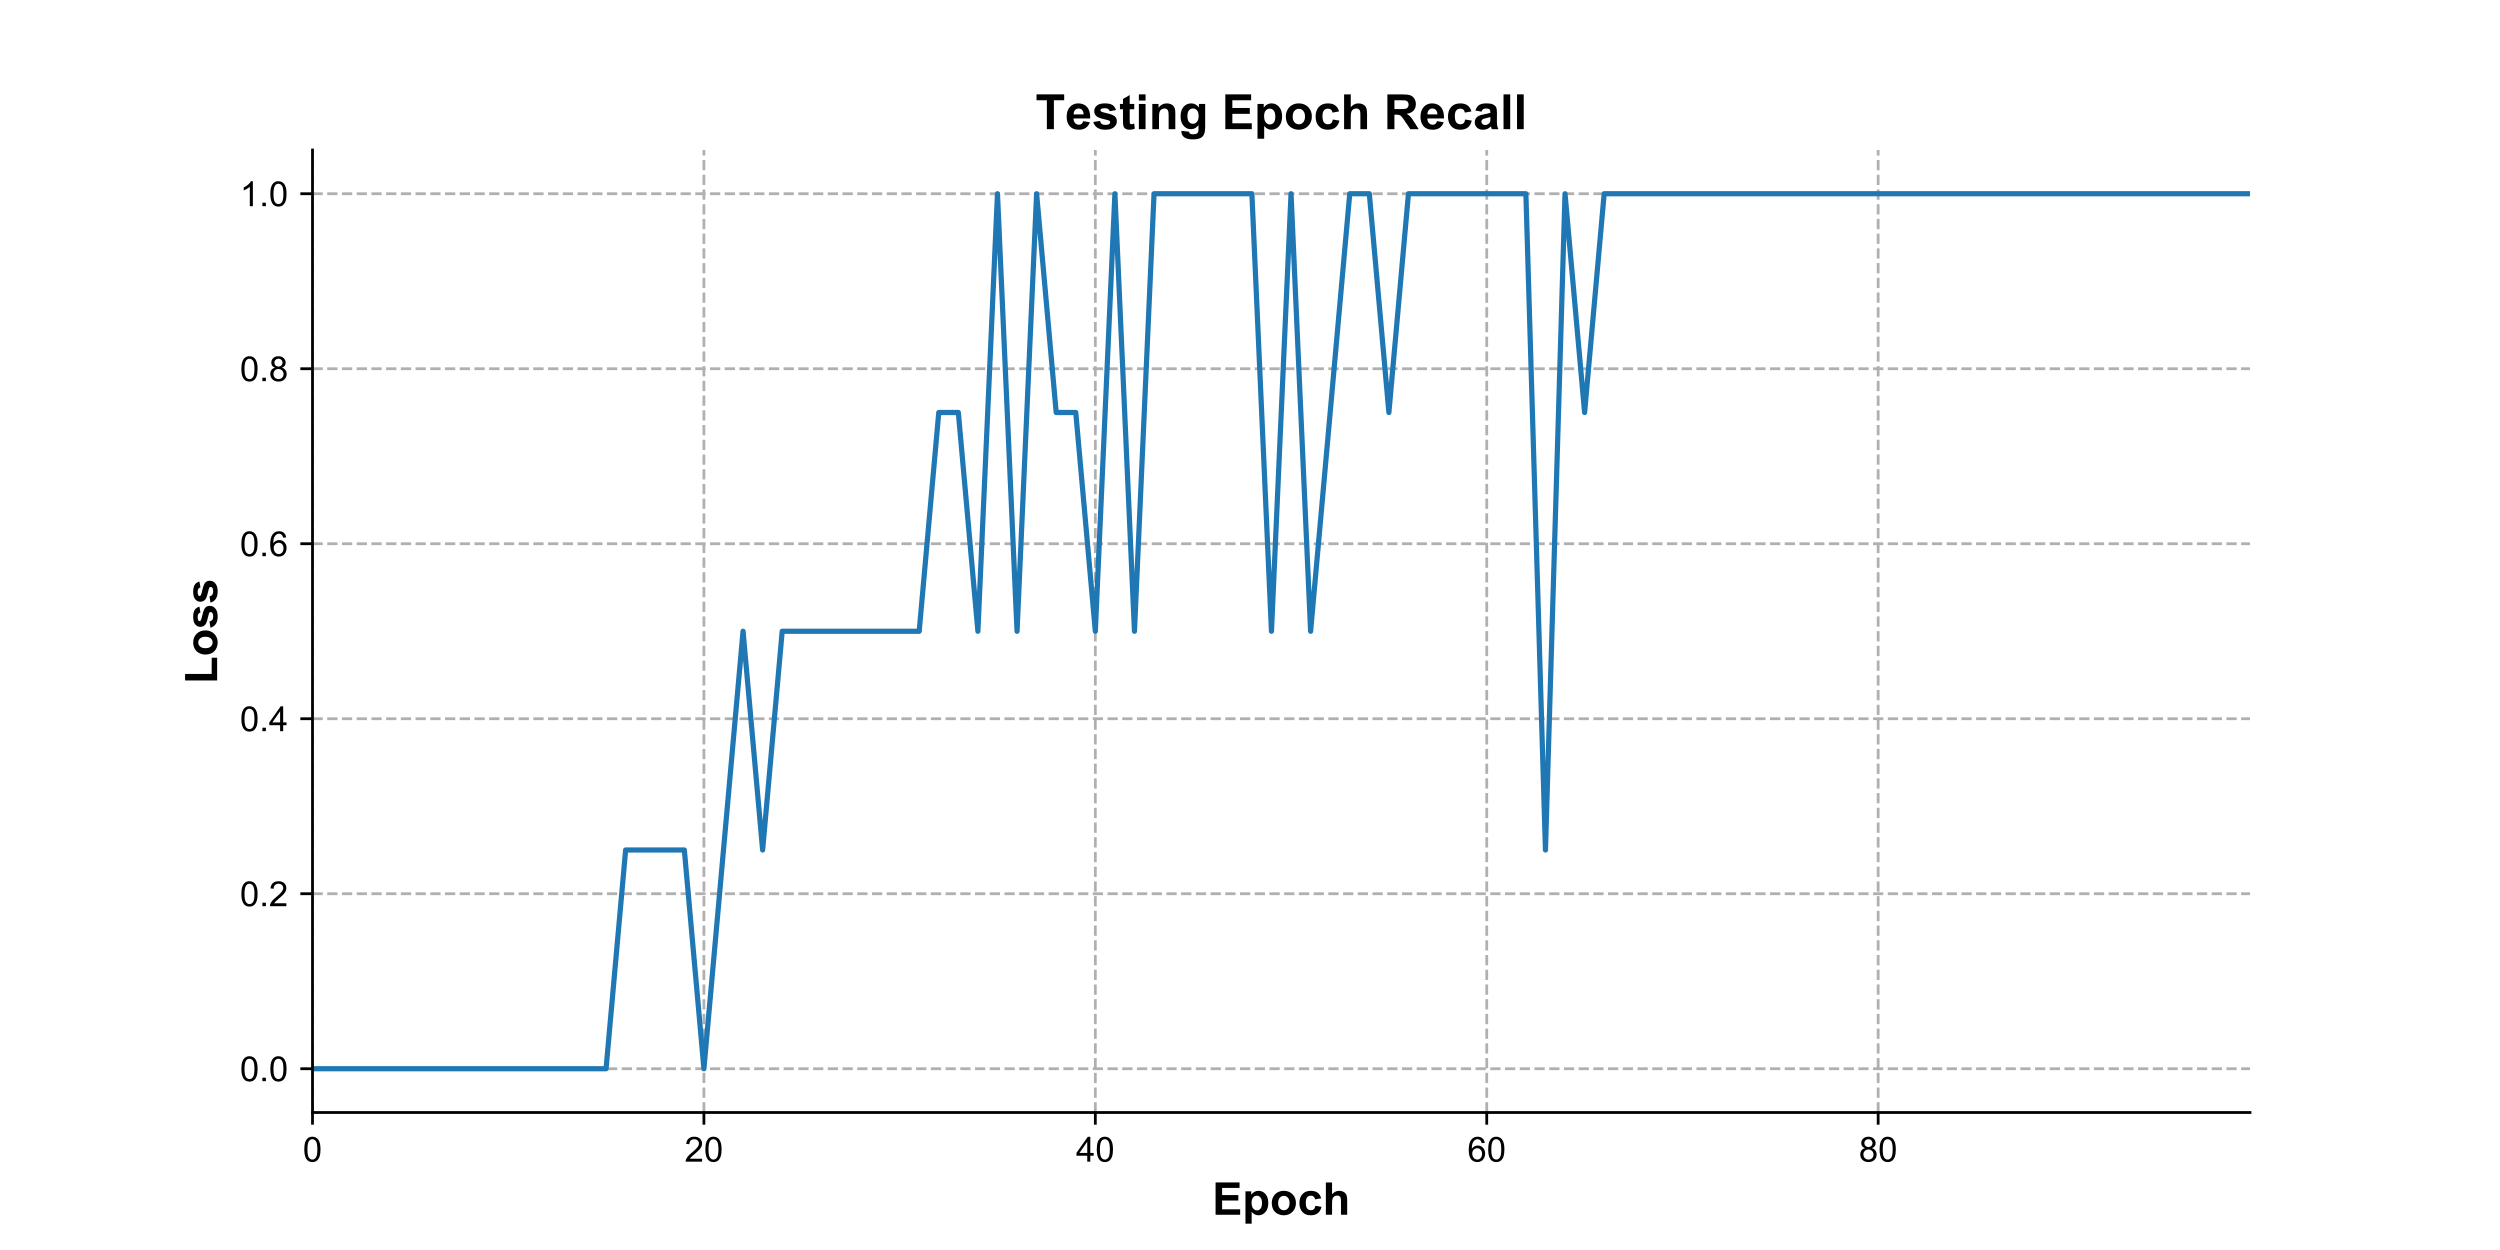
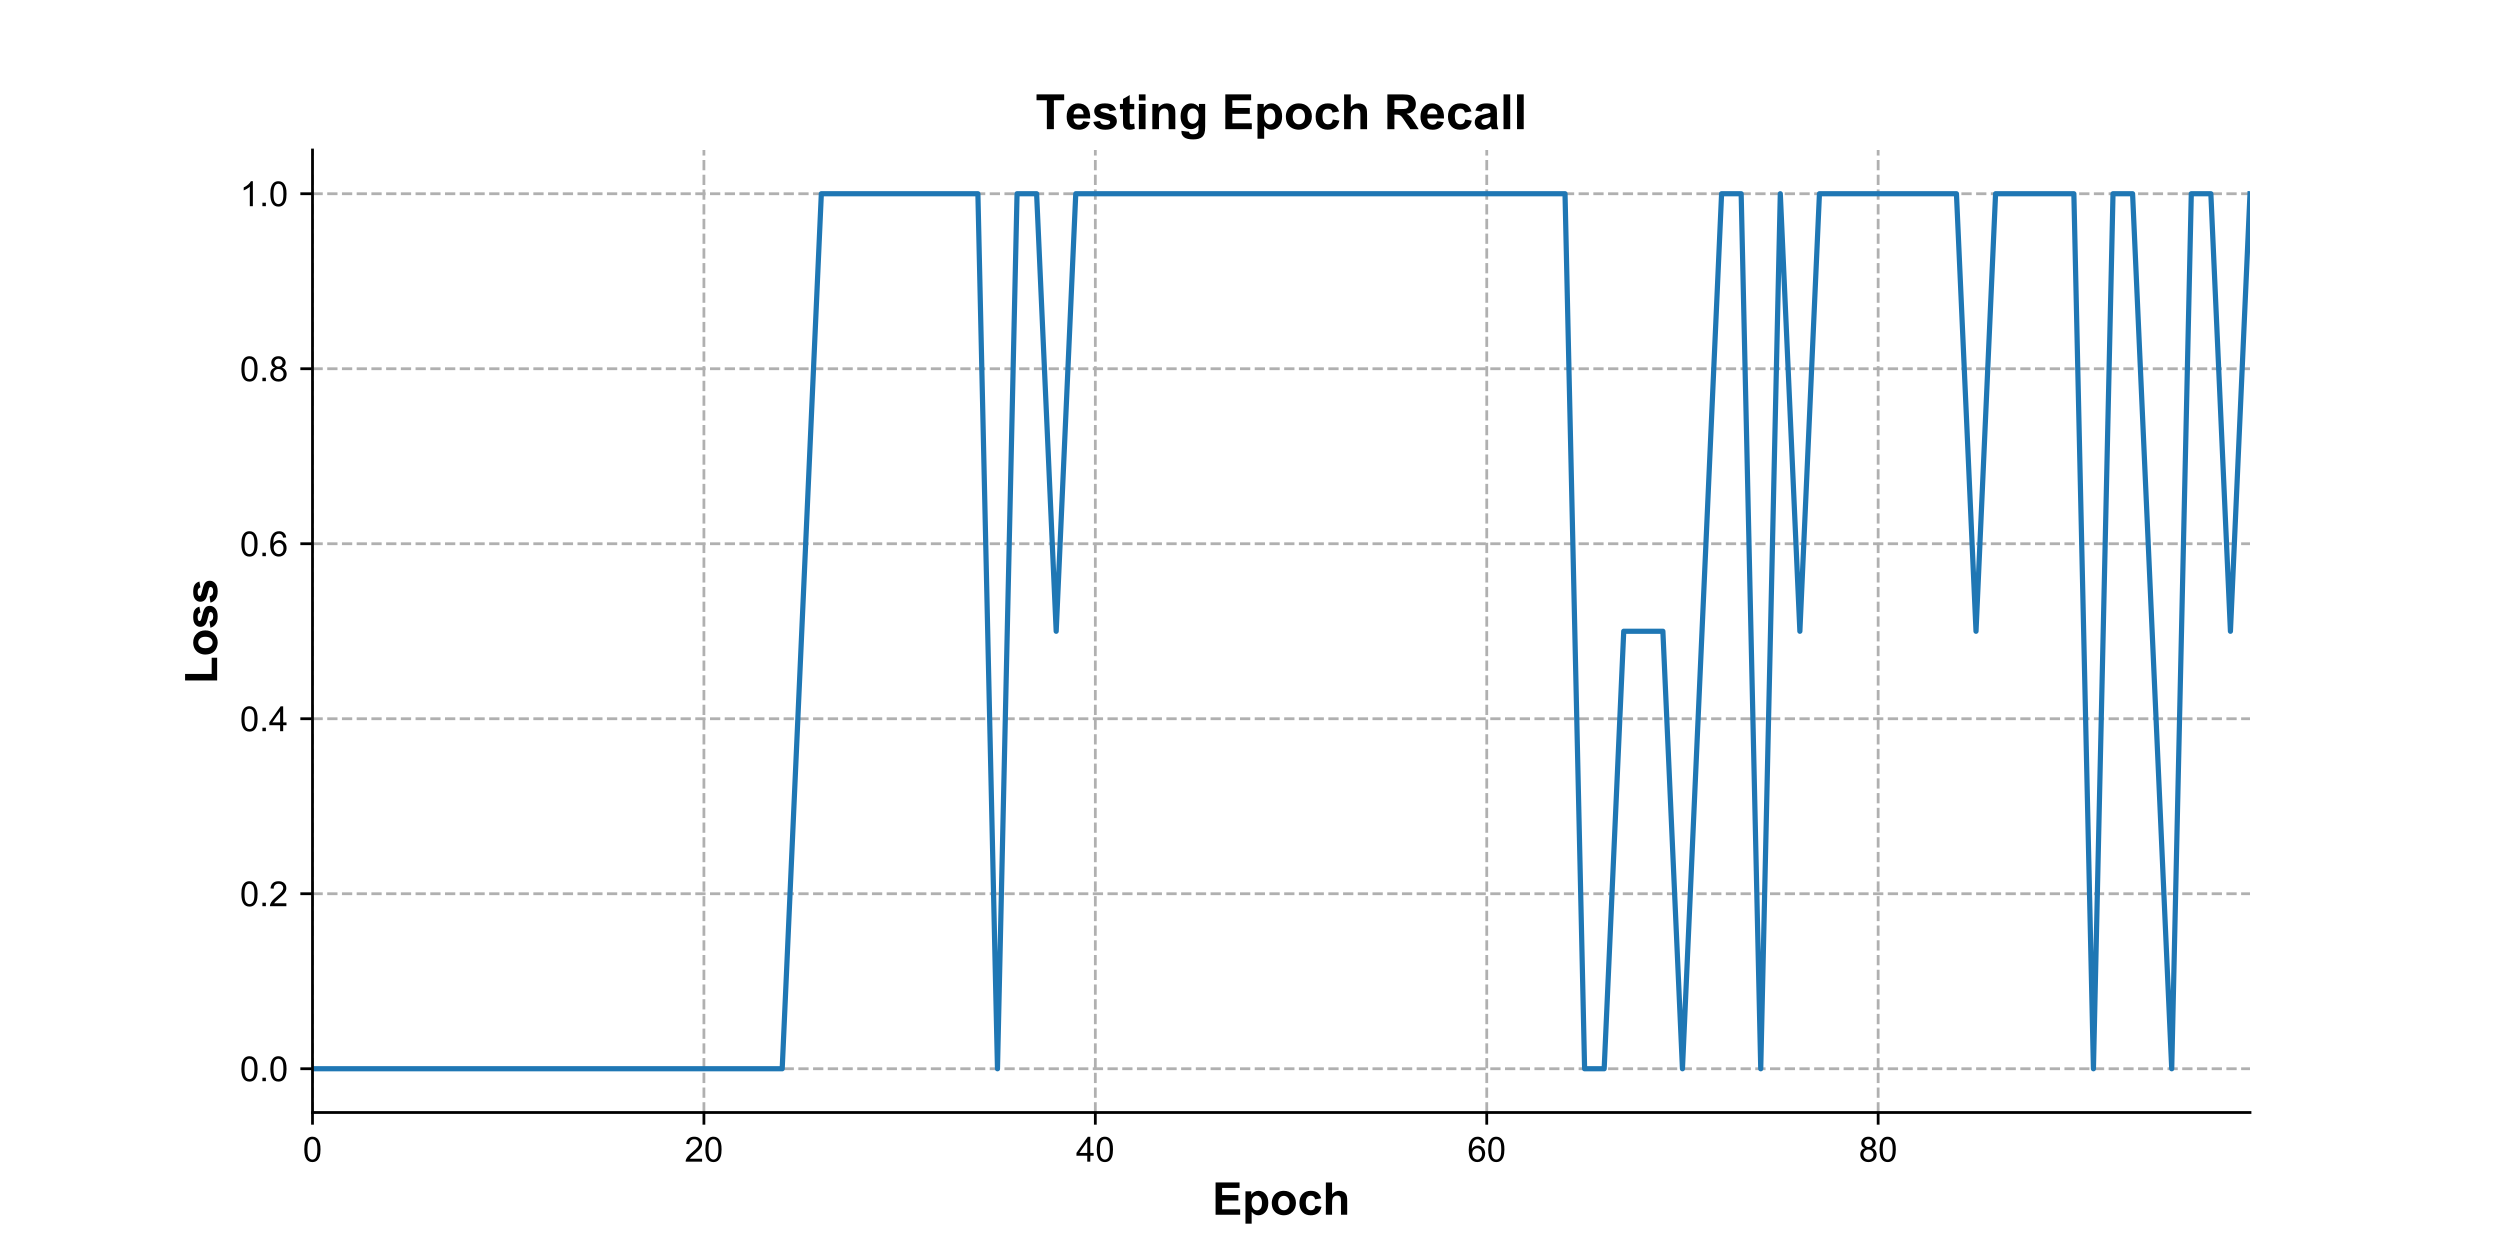
<svg xmlns="http://www.w3.org/2000/svg" xmlns:xlink="http://www.w3.org/1999/xlink" height="360pt" version="1.1" viewBox="0 0 720 360" width="720pt">
  <defs>
    <style type="text/css">
*{stroke-linecap:butt;stroke-linejoin:round;}
  </style>
  </defs>
  <g id="figure_1">
    <g id="patch_1">
      <path d="M 0 360  L 720 360  L 720 0  L 0 0  z " style="fill:#ffffff;" />
    </g>
    <g id="axes_1">
      <g id="patch_2">
        <path d="M 90 320.4  L 648 320.4  L 648 43.2  L 90 43.2  z " style="fill:#ffffff;" />
      </g>
      <g id="matplotlib.axis_1">
        <g id="xtick_1">
          <g id="line2d_1">
-             <path clip-path="url(#pdf58192888)" d="M 90 320.4  L 90 43.2  " style="fill:none;stroke:#b0b0b0;stroke-dasharray:2.96,1.28;stroke-dashoffset:0;stroke-width:0.8;" />
+             <path clip-path="url(#pdbafac1d56)" d="M 90 320.4  L 90 43.2  " style="fill:none;stroke:#b0b0b0;stroke-dasharray:2.96,1.28;stroke-dashoffset:0;stroke-width:0.8;" />
          </g>
          <g id="line2d_2">
            <defs>
-               <path d="M 0 0  L 0 3.5  " id="m43410e43b3" style="stroke:#000000;stroke-width:0.8;" />
-             </defs>
-             <g>
-               <use style="stroke:#000000;stroke-width:0.8;" x="90" xlink:href="#m43410e43b3" y="320.4" />
+               <path d="M 0 0  L 0 3.5  " id="ma6dc710fa8" style="stroke:#000000;stroke-width:0.8;" />
+             </defs>
+             <g>
+               <use style="stroke:#000000;stroke-width:0.8;" x="90" xlink:href="#ma6dc710fa8" y="320.4" />
            </g>
          </g>
          <g id="text_1">
            <defs>
              <path d="M 4.156 35.297  Q 4.156 48 6.766 55.734  Q 9.375 63.484 14.516 67.672  Q 19.672 71.875 27.484 71.875  Q 33.25 71.875 37.594 69.547  Q 41.938 67.234 44.766 62.859  Q 47.609 58.5 49.219 52.219  Q 50.828 45.953 50.828 35.297  Q 50.828 22.703 48.234 14.969  Q 45.656 7.234 40.5 3  Q 35.359 -1.219 27.484 -1.219  Q 17.141 -1.219 11.234 6.203  Q 4.156 15.141 4.156 35.297  z M 13.188 35.297  Q 13.188 17.672 17.312 11.828  Q 21.438 6 27.484 6  Q 33.547 6 37.672 11.859  Q 41.797 17.719 41.797 35.297  Q 41.797 52.984 37.672 58.781  Q 33.547 64.594 27.391 64.594  Q 21.344 64.594 17.719 59.469  Q 13.188 52.938 13.188 35.297  z " id="ArialMT-30" />
            </defs>
            <g transform="translate(87.21953 334.5578)scale(0.1 -0.1)">
              <use xlink:href="#ArialMT-30" />
            </g>
          </g>
        </g>
        <g id="xtick_2">
          <g id="line2d_3">
-             <path clip-path="url(#pdf58192888)" d="M 202.727 320.4  L 202.727 43.2  " style="fill:none;stroke:#b0b0b0;stroke-dasharray:2.96,1.28;stroke-dashoffset:0;stroke-width:0.8;" />
+             <path clip-path="url(#pdbafac1d56)" d="M 202.727 320.4  L 202.727 43.2  " style="fill:none;stroke:#b0b0b0;stroke-dasharray:2.96,1.28;stroke-dashoffset:0;stroke-width:0.8;" />
          </g>
          <g id="line2d_4">
            <g>
-               <use style="stroke:#000000;stroke-width:0.8;" x="202.727" xlink:href="#m43410e43b3" y="320.4" />
+               <use style="stroke:#000000;stroke-width:0.8;" x="202.727" xlink:href="#ma6dc710fa8" y="320.4" />
            </g>
          </g>
          <g id="text_2">
            <defs>
              <path d="M 50.344 8.453  L 50.344 0  L 3.031 0  Q 2.938 3.172 4.047 6.109  Q 5.859 10.938 9.828 15.625  Q 13.812 20.312 21.344 26.469  Q 33.016 36.031 37.109 41.625  Q 41.219 47.219 41.219 52.203  Q 41.219 57.422 37.469 61  Q 33.734 64.594 27.734 64.594  Q 21.391 64.594 17.578 60.781  Q 13.766 56.984 13.719 50.25  L 4.688 51.172  Q 5.609 61.281 11.656 66.578  Q 17.719 71.875 27.938 71.875  Q 38.234 71.875 44.234 66.156  Q 50.25 60.453 50.25 52  Q 50.25 47.703 48.484 43.547  Q 46.734 39.406 42.656 34.812  Q 38.578 30.219 29.109 22.219  Q 21.188 15.578 18.938 13.203  Q 16.703 10.844 15.234 8.453  z " id="ArialMT-32" />
            </defs>
            <g transform="translate(197.1663 334.5578)scale(0.1 -0.1)">
              <use xlink:href="#ArialMT-32" />
              <use x="55.615" xlink:href="#ArialMT-30" />
            </g>
          </g>
        </g>
        <g id="xtick_3">
          <g id="line2d_5">
-             <path clip-path="url(#pdf58192888)" d="M 315.455 320.4  L 315.455 43.2  " style="fill:none;stroke:#b0b0b0;stroke-dasharray:2.96,1.28;stroke-dashoffset:0;stroke-width:0.8;" />
+             <path clip-path="url(#pdbafac1d56)" d="M 315.455 320.4  L 315.455 43.2  " style="fill:none;stroke:#b0b0b0;stroke-dasharray:2.96,1.28;stroke-dashoffset:0;stroke-width:0.8;" />
          </g>
          <g id="line2d_6">
            <g>
-               <use style="stroke:#000000;stroke-width:0.8;" x="315.455" xlink:href="#m43410e43b3" y="320.4" />
+               <use style="stroke:#000000;stroke-width:0.8;" x="315.455" xlink:href="#ma6dc710fa8" y="320.4" />
            </g>
          </g>
          <g id="text_3">
            <defs>
              <path d="M 32.328 0  L 32.328 17.141  L 1.266 17.141  L 1.266 25.203  L 33.938 71.578  L 41.109 71.578  L 41.109 25.203  L 50.781 25.203  L 50.781 17.141  L 41.109 17.141  L 41.109 0  z M 32.328 25.203  L 32.328 57.469  L 9.906 25.203  z " id="ArialMT-34" />
            </defs>
            <g transform="translate(309.8936 334.5578)scale(0.1 -0.1)">
              <use xlink:href="#ArialMT-34" />
              <use x="55.615" xlink:href="#ArialMT-30" />
            </g>
          </g>
        </g>
        <g id="xtick_4">
          <g id="line2d_7">
-             <path clip-path="url(#pdf58192888)" d="M 428.182 320.4  L 428.182 43.2  " style="fill:none;stroke:#b0b0b0;stroke-dasharray:2.96,1.28;stroke-dashoffset:0;stroke-width:0.8;" />
+             <path clip-path="url(#pdbafac1d56)" d="M 428.182 320.4  L 428.182 43.2  " style="fill:none;stroke:#b0b0b0;stroke-dasharray:2.96,1.28;stroke-dashoffset:0;stroke-width:0.8;" />
          </g>
          <g id="line2d_8">
            <g>
-               <use style="stroke:#000000;stroke-width:0.8;" x="428.182" xlink:href="#m43410e43b3" y="320.4" />
+               <use style="stroke:#000000;stroke-width:0.8;" x="428.182" xlink:href="#ma6dc710fa8" y="320.4" />
            </g>
          </g>
          <g id="text_4">
            <defs>
              <path d="M 49.75 54.047  L 41.016 53.375  Q 39.844 58.547 37.703 60.891  Q 34.125 64.656 28.906 64.656  Q 24.703 64.656 21.531 62.312  Q 17.391 59.281 14.984 53.469  Q 12.594 47.656 12.5 36.922  Q 15.672 41.75 20.266 44.094  Q 24.859 46.438 29.891 46.438  Q 38.672 46.438 44.844 39.969  Q 51.031 33.5 51.031 23.25  Q 51.031 16.5 48.125 10.719  Q 45.219 4.938 40.141 1.859  Q 35.062 -1.219 28.609 -1.219  Q 17.625 -1.219 10.688 6.859  Q 3.766 14.938 3.766 33.5  Q 3.766 54.25 11.422 63.672  Q 18.109 71.875 29.438 71.875  Q 37.891 71.875 43.281 67.141  Q 48.688 62.406 49.75 54.047  z M 13.875 23.188  Q 13.875 18.656 15.797 14.5  Q 17.719 10.359 21.188 8.172  Q 24.656 6 28.469 6  Q 34.031 6 38.031 10.484  Q 42.047 14.984 42.047 22.703  Q 42.047 30.125 38.078 34.391  Q 34.125 38.672 28.125 38.672  Q 22.172 38.672 18.016 34.391  Q 13.875 30.125 13.875 23.188  z " id="ArialMT-36" />
            </defs>
            <g transform="translate(422.6209 334.5578)scale(0.1 -0.1)">
              <use xlink:href="#ArialMT-36" />
              <use x="55.615" xlink:href="#ArialMT-30" />
            </g>
          </g>
        </g>
        <g id="xtick_5">
          <g id="line2d_9">
-             <path clip-path="url(#pdf58192888)" d="M 540.909 320.4  L 540.909 43.2  " style="fill:none;stroke:#b0b0b0;stroke-dasharray:2.96,1.28;stroke-dashoffset:0;stroke-width:0.8;" />
+             <path clip-path="url(#pdbafac1d56)" d="M 540.909 320.4  L 540.909 43.2  " style="fill:none;stroke:#b0b0b0;stroke-dasharray:2.96,1.28;stroke-dashoffset:0;stroke-width:0.8;" />
          </g>
          <g id="line2d_10">
            <g>
-               <use style="stroke:#000000;stroke-width:0.8;" x="540.909" xlink:href="#m43410e43b3" y="320.4" />
+               <use style="stroke:#000000;stroke-width:0.8;" x="540.909" xlink:href="#ma6dc710fa8" y="320.4" />
            </g>
          </g>
          <g id="text_5">
            <defs>
              <path d="M 17.672 38.812  Q 12.203 40.828 9.562 44.531  Q 6.938 48.25 6.938 53.422  Q 6.938 61.234 12.547 66.547  Q 18.172 71.875 27.484 71.875  Q 36.859 71.875 42.578 66.422  Q 48.297 60.984 48.297 53.172  Q 48.297 48.188 45.672 44.5  Q 43.062 40.828 37.75 38.812  Q 44.344 36.672 47.781 31.875  Q 51.219 27.094 51.219 20.453  Q 51.219 11.281 44.719 5.031  Q 38.234 -1.219 27.641 -1.219  Q 17.047 -1.219 10.547 5.047  Q 4.047 11.328 4.047 20.703  Q 4.047 27.688 7.594 32.391  Q 11.141 37.109 17.672 38.812  z M 15.922 53.719  Q 15.922 48.641 19.188 45.406  Q 22.469 42.188 27.688 42.188  Q 32.766 42.188 36.016 45.375  Q 39.266 48.578 39.266 53.219  Q 39.266 58.062 35.906 61.359  Q 32.562 64.656 27.594 64.656  Q 22.562 64.656 19.234 61.422  Q 15.922 58.203 15.922 53.719  z M 13.094 20.656  Q 13.094 16.891 14.875 13.375  Q 16.656 9.859 20.172 7.922  Q 23.688 6 27.734 6  Q 34.031 6 38.125 10.047  Q 42.234 14.109 42.234 20.359  Q 42.234 26.703 38.016 30.859  Q 33.797 35.016 27.438 35.016  Q 21.234 35.016 17.156 30.906  Q 13.094 26.812 13.094 20.656  z " id="ArialMT-38" />
            </defs>
            <g transform="translate(535.3482 334.5578)scale(0.1 -0.1)">
              <use xlink:href="#ArialMT-38" />
              <use x="55.615" xlink:href="#ArialMT-30" />
            </g>
          </g>
        </g>
        <g id="text_6">
          <defs>
            <path d="M 7.281 0  L 7.281 71.578  L 60.359 71.578  L 60.359 59.469  L 21.734 59.469  L 21.734 43.609  L 57.672 43.609  L 57.672 31.547  L 21.734 31.547  L 21.734 12.062  L 61.719 12.062  L 61.719 0  z " id="Arial-BoldMT-45" />
            <path d="M 6.781 51.859  L 19.578 51.859  L 19.578 44.234  Q 22.078 48.141 26.312 50.578  Q 30.562 53.031 35.75 53.031  Q 44.781 53.031 51.078 45.953  Q 57.375 38.875 57.375 26.219  Q 57.375 13.234 51.016 6.031  Q 44.672 -1.172 35.641 -1.172  Q 31.344 -1.172 27.844 0.531  Q 24.359 2.25 20.516 6.391  L 20.516 -19.734  L 6.781 -19.734  z M 20.359 26.812  Q 20.359 18.062 23.828 13.891  Q 27.297 9.719 32.281 9.719  Q 37.062 9.719 40.234 13.547  Q 43.406 17.391 43.406 26.125  Q 43.406 34.281 40.125 38.234  Q 36.859 42.188 32.031 42.188  Q 27 42.188 23.672 38.297  Q 20.359 34.422 20.359 26.812  z " id="Arial-BoldMT-70" />
            <path d="M 4 26.656  Q 4 33.5 7.375 39.891  Q 10.75 46.297 16.922 49.656  Q 23.094 53.031 30.719 53.031  Q 42.484 53.031 50 45.391  Q 57.516 37.75 57.516 26.078  Q 57.516 14.312 49.922 6.562  Q 42.328 -1.172 30.812 -1.172  Q 23.688 -1.172 17.219 2.047  Q 10.75 5.281 7.375 11.5  Q 4 17.719 4 26.656  z M 18.062 25.922  Q 18.062 18.219 21.719 14.109  Q 25.391 10.016 30.766 10.016  Q 36.141 10.016 39.766 14.109  Q 43.406 18.219 43.406 26.031  Q 43.406 33.641 39.766 37.734  Q 36.141 41.844 30.766 41.844  Q 25.391 41.844 21.719 37.734  Q 18.062 33.641 18.062 25.922  z " id="Arial-BoldMT-6f" />
            <path d="M 52.391 36.531  L 38.875 34.078  Q 38.188 38.141 35.766 40.188  Q 33.344 42.234 29.5 42.234  Q 24.359 42.234 21.312 38.688  Q 18.266 35.156 18.266 26.859  Q 18.266 17.625 21.359 13.812  Q 24.469 10.016 29.688 10.016  Q 33.594 10.016 36.078 12.234  Q 38.578 14.453 39.594 19.875  L 53.078 17.578  Q 50.984 8.297 45.016 3.562  Q 39.062 -1.172 29.047 -1.172  Q 17.672 -1.172 10.906 6  Q 4.156 13.188 4.156 25.875  Q 4.156 38.719 10.938 45.875  Q 17.719 53.031 29.297 53.031  Q 38.766 53.031 44.359 48.953  Q 49.953 44.875 52.391 36.531  z " id="Arial-BoldMT-63" />
            <path d="M 20.844 71.578  L 20.844 45.266  Q 27.484 53.031 36.719 53.031  Q 41.453 53.031 45.266 51.266  Q 49.078 49.516 51 46.781  Q 52.938 44.047 53.641 40.719  Q 54.344 37.406 54.344 30.422  L 54.344 0  L 40.625 0  L 40.625 27.391  Q 40.625 35.547 39.844 37.734  Q 39.062 39.938 37.078 41.234  Q 35.109 42.531 32.125 42.531  Q 28.719 42.531 26.031 40.859  Q 23.344 39.203 22.094 35.859  Q 20.844 32.516 20.844 25.984  L 20.844 0  L 7.125 0  L 7.125 71.578  z " id="Arial-BoldMT-68" />
          </defs>
          <g transform="translate(349.1395 349.8505)scale(0.13 -0.13)">
            <use xlink:href="#Arial-BoldMT-45" />
            <use x="66.699" xlink:href="#Arial-BoldMT-70" />
            <use x="127.783" xlink:href="#Arial-BoldMT-6f" />
            <use x="188.867" xlink:href="#Arial-BoldMT-63" />
            <use x="244.482" xlink:href="#Arial-BoldMT-68" />
          </g>
        </g>
      </g>
      <g id="matplotlib.axis_2">
        <g id="ytick_1">
          <g id="line2d_11">
-             <path clip-path="url(#pdf58192888)" d="M 90 307.8  L 648 307.8  " style="fill:none;stroke:#b0b0b0;stroke-dasharray:2.96,1.28;stroke-dashoffset:0;stroke-width:0.8;" />
+             <path clip-path="url(#pdbafac1d56)" d="M 90 307.8  L 648 307.8  " style="fill:none;stroke:#b0b0b0;stroke-dasharray:2.96,1.28;stroke-dashoffset:0;stroke-width:0.8;" />
          </g>
          <g id="line2d_12">
            <defs>
-               <path d="M 0 0  L -3.5 0  " id="m616f13bdac" style="stroke:#000000;stroke-width:0.8;" />
-             </defs>
-             <g>
-               <use style="stroke:#000000;stroke-width:0.8;" x="90" xlink:href="#m616f13bdac" y="307.8" />
+               <path d="M 0 0  L -3.5 0  " id="m0e374cd5e9" style="stroke:#000000;stroke-width:0.8;" />
+             </defs>
+             <g>
+               <use style="stroke:#000000;stroke-width:0.8;" x="90" xlink:href="#m0e374cd5e9" y="307.8" />
            </g>
          </g>
          <g id="text_7">
            <defs>
              <path d="M 9.078 0  L 9.078 10.016  L 19.094 10.016  L 19.094 0  z " id="ArialMT-2e" />
            </defs>
            <g transform="translate(69.1 311.3789)scale(0.1 -0.1)">
              <use xlink:href="#ArialMT-30" />
              <use x="55.615" xlink:href="#ArialMT-2e" />
              <use x="83.398" xlink:href="#ArialMT-30" />
            </g>
          </g>
        </g>
        <g id="ytick_2">
          <g id="line2d_13">
-             <path clip-path="url(#pdf58192888)" d="M 90 257.4  L 648 257.4  " style="fill:none;stroke:#b0b0b0;stroke-dasharray:2.96,1.28;stroke-dashoffset:0;stroke-width:0.8;" />
+             <path clip-path="url(#pdbafac1d56)" d="M 90 257.4  L 648 257.4  " style="fill:none;stroke:#b0b0b0;stroke-dasharray:2.96,1.28;stroke-dashoffset:0;stroke-width:0.8;" />
          </g>
          <g id="line2d_14">
            <g>
-               <use style="stroke:#000000;stroke-width:0.8;" x="90" xlink:href="#m616f13bdac" y="257.4" />
+               <use style="stroke:#000000;stroke-width:0.8;" x="90" xlink:href="#m0e374cd5e9" y="257.4" />
            </g>
          </g>
          <g id="text_8">
            <g transform="translate(69.1 260.9789)scale(0.1 -0.1)">
              <use xlink:href="#ArialMT-30" />
              <use x="55.615" xlink:href="#ArialMT-2e" />
              <use x="83.398" xlink:href="#ArialMT-32" />
            </g>
          </g>
        </g>
        <g id="ytick_3">
          <g id="line2d_15">
-             <path clip-path="url(#pdf58192888)" d="M 90 207  L 648 207  " style="fill:none;stroke:#b0b0b0;stroke-dasharray:2.96,1.28;stroke-dashoffset:0;stroke-width:0.8;" />
+             <path clip-path="url(#pdbafac1d56)" d="M 90 207  L 648 207  " style="fill:none;stroke:#b0b0b0;stroke-dasharray:2.96,1.28;stroke-dashoffset:0;stroke-width:0.8;" />
          </g>
          <g id="line2d_16">
            <g>
-               <use style="stroke:#000000;stroke-width:0.8;" x="90" xlink:href="#m616f13bdac" y="207" />
+               <use style="stroke:#000000;stroke-width:0.8;" x="90" xlink:href="#m0e374cd5e9" y="207" />
            </g>
          </g>
          <g id="text_9">
            <g transform="translate(69.1 210.5789)scale(0.1 -0.1)">
              <use xlink:href="#ArialMT-30" />
              <use x="55.615" xlink:href="#ArialMT-2e" />
              <use x="83.398" xlink:href="#ArialMT-34" />
            </g>
          </g>
        </g>
        <g id="ytick_4">
          <g id="line2d_17">
-             <path clip-path="url(#pdf58192888)" d="M 90 156.6  L 648 156.6  " style="fill:none;stroke:#b0b0b0;stroke-dasharray:2.96,1.28;stroke-dashoffset:0;stroke-width:0.8;" />
+             <path clip-path="url(#pdbafac1d56)" d="M 90 156.6  L 648 156.6  " style="fill:none;stroke:#b0b0b0;stroke-dasharray:2.96,1.28;stroke-dashoffset:0;stroke-width:0.8;" />
          </g>
          <g id="line2d_18">
            <g>
-               <use style="stroke:#000000;stroke-width:0.8;" x="90" xlink:href="#m616f13bdac" y="156.6" />
+               <use style="stroke:#000000;stroke-width:0.8;" x="90" xlink:href="#m0e374cd5e9" y="156.6" />
            </g>
          </g>
          <g id="text_10">
            <g transform="translate(69.1 160.1789)scale(0.1 -0.1)">
              <use xlink:href="#ArialMT-30" />
              <use x="55.615" xlink:href="#ArialMT-2e" />
              <use x="83.398" xlink:href="#ArialMT-36" />
            </g>
          </g>
        </g>
        <g id="ytick_5">
          <g id="line2d_19">
-             <path clip-path="url(#pdf58192888)" d="M 90 106.2  L 648 106.2  " style="fill:none;stroke:#b0b0b0;stroke-dasharray:2.96,1.28;stroke-dashoffset:0;stroke-width:0.8;" />
+             <path clip-path="url(#pdbafac1d56)" d="M 90 106.2  L 648 106.2  " style="fill:none;stroke:#b0b0b0;stroke-dasharray:2.96,1.28;stroke-dashoffset:0;stroke-width:0.8;" />
          </g>
          <g id="line2d_20">
            <g>
-               <use style="stroke:#000000;stroke-width:0.8;" x="90" xlink:href="#m616f13bdac" y="106.2" />
+               <use style="stroke:#000000;stroke-width:0.8;" x="90" xlink:href="#m0e374cd5e9" y="106.2" />
            </g>
          </g>
          <g id="text_11">
            <g transform="translate(69.1 109.7789)scale(0.1 -0.1)">
              <use xlink:href="#ArialMT-30" />
              <use x="55.615" xlink:href="#ArialMT-2e" />
              <use x="83.398" xlink:href="#ArialMT-38" />
            </g>
          </g>
        </g>
        <g id="ytick_6">
          <g id="line2d_21">
-             <path clip-path="url(#pdf58192888)" d="M 90 55.8  L 648 55.8  " style="fill:none;stroke:#b0b0b0;stroke-dasharray:2.96,1.28;stroke-dashoffset:0;stroke-width:0.8;" />
+             <path clip-path="url(#pdbafac1d56)" d="M 90 55.8  L 648 55.8  " style="fill:none;stroke:#b0b0b0;stroke-dasharray:2.96,1.28;stroke-dashoffset:0;stroke-width:0.8;" />
          </g>
          <g id="line2d_22">
            <g>
-               <use style="stroke:#000000;stroke-width:0.8;" x="90" xlink:href="#m616f13bdac" y="55.8" />
+               <use style="stroke:#000000;stroke-width:0.8;" x="90" xlink:href="#m0e374cd5e9" y="55.8" />
            </g>
          </g>
          <g id="text_12">
            <defs>
              <path d="M 37.25 0  L 28.469 0  L 28.469 56  Q 25.297 52.984 20.141 49.953  Q 14.984 46.922 10.891 45.406  L 10.891 53.906  Q 18.266 57.375 23.781 62.297  Q 29.297 67.234 31.594 71.875  L 37.25 71.875  z " id="ArialMT-31" />
            </defs>
            <g transform="translate(69.1 59.37891)scale(0.1 -0.1)">
              <use xlink:href="#ArialMT-31" />
              <use x="55.615" xlink:href="#ArialMT-2e" />
              <use x="83.398" xlink:href="#ArialMT-30" />
            </g>
          </g>
        </g>
        <g id="text_13">
          <defs>
            <path d="M 7.672 0  L 7.672 71  L 22.125 71  L 22.125 12.062  L 58.062 12.062  L 58.062 0  z " id="Arial-BoldMT-4c" />
            <path d="M 2.344 14.797  L 16.109 16.891  Q 17 12.891 19.672 10.812  Q 22.359 8.734 27.203 8.734  Q 32.516 8.734 35.203 10.688  Q 37.016 12.062 37.016 14.359  Q 37.016 15.922 36.031 16.938  Q 35.016 17.922 31.453 18.75  Q 14.844 22.406 10.406 25.438  Q 4.25 29.641 4.25 37.109  Q 4.25 43.844 9.562 48.438  Q 14.891 53.031 26.078 53.031  Q 36.719 53.031 41.891 49.562  Q 47.078 46.094 49.031 39.312  L 36.078 36.922  Q 35.25 39.938 32.922 41.547  Q 30.609 43.172 26.312 43.172  Q 20.906 43.172 18.562 41.656  Q 17 40.578 17 38.875  Q 17 37.406 18.359 36.375  Q 20.219 35.016 31.172 32.516  Q 42.141 30.031 46.484 26.422  Q 50.781 22.75 50.781 16.219  Q 50.781 9.078 44.828 3.953  Q 38.875 -1.172 27.203 -1.172  Q 16.609 -1.172 10.422 3.125  Q 4.25 7.422 2.344 14.797  z " id="Arial-BoldMT-73" />
          </defs>
          <g transform="translate(62.53453 196.9694)rotate(-90)scale(0.13 -0.13)">
            <use xlink:href="#Arial-BoldMT-4c" />
            <use x="61.084" xlink:href="#Arial-BoldMT-6f" />
            <use x="122.168" xlink:href="#Arial-BoldMT-73" />
            <use x="177.783" xlink:href="#Arial-BoldMT-73" />
          </g>
        </g>
      </g>
      <g id="line2d_23">
-         <path clip-path="url(#pdf58192888)" d="M 90 307.8  L 95.636 307.8  L 101.273 307.8  L 106.909 307.8  L 112.545 307.8  L 118.182 307.8  L 123.818 307.8  L 129.455 307.8  L 135.091 307.8  L 140.727 307.8  L 146.364 307.8  L 152 307.8  L 157.636 307.8  L 163.273 307.8  L 168.909 307.8  L 174.545 307.8  L 180.182 244.8  L 185.818 244.8  L 191.455 244.8  L 197.091 244.8  L 202.727 307.8  L 208.364 244.8  L 214 181.8  L 219.636 244.8  L 225.273 181.8  L 230.909 181.8  L 236.545 181.8  L 242.182 181.8  L 247.818 181.8  L 253.455 181.8  L 259.091 181.8  L 264.727 181.8  L 270.364 118.8  L 276 118.8  L 281.636 181.8  L 287.273 55.8  L 292.909 181.8  L 298.545 55.8  L 304.182 118.8  L 309.818 118.8  L 315.455 181.8  L 321.091 55.8  L 326.727 181.8  L 332.364 55.8  L 338 55.8  L 343.636 55.8  L 349.273 55.8  L 354.909 55.8  L 360.545 55.8  L 366.182 181.8  L 371.818 55.8  L 377.455 181.8  L 383.091 118.8  L 388.727 55.8  L 394.364 55.8  L 400 118.8  L 405.636 55.8  L 411.273 55.8  L 416.909 55.8  L 422.545 55.8  L 428.182 55.8  L 433.818 55.8  L 439.455 55.8  L 445.091 244.8  L 450.727 55.8  L 456.364 118.8  L 462 55.8  L 467.636 55.8  L 473.273 55.8  L 478.909 55.8  L 484.545 55.8  L 490.182 55.8  L 495.818 55.8  L 501.455 55.8  L 507.091 55.8  L 512.727 55.8  L 518.364 55.8  L 524 55.8  L 529.636 55.8  L 535.273 55.8  L 540.909 55.8  L 546.545 55.8  L 552.182 55.8  L 557.818 55.8  L 563.455 55.8  L 569.091 55.8  L 574.727 55.8  L 580.364 55.8  L 586 55.8  L 591.636 55.8  L 597.273 55.8  L 602.909 55.8  L 608.545 55.8  L 614.182 55.8  L 619.818 55.8  L 625.455 55.8  L 631.091 55.8  L 636.727 55.8  L 642.364 55.8  L 648 55.8  " style="fill:none;stroke:#1f77b4;stroke-linecap:square;stroke-width:1.5;" />
+         <path clip-path="url(#pdbafac1d56)" d="M 90 307.8  L 95.636 307.8  L 101.273 307.8  L 106.909 307.8  L 112.545 307.8  L 118.182 307.8  L 123.818 307.8  L 129.455 307.8  L 135.091 307.8  L 140.727 307.8  L 146.364 307.8  L 152 307.8  L 157.636 307.8  L 163.273 307.8  L 168.909 307.8  L 174.545 307.8  L 180.182 307.8  L 185.818 307.8  L 191.455 307.8  L 197.091 307.8  L 202.727 307.8  L 208.364 307.8  L 214 307.8  L 219.636 307.8  L 225.273 307.8  L 230.909 181.8  L 236.545 55.8  L 242.182 55.8  L 247.818 55.8  L 253.455 55.8  L 259.091 55.8  L 264.727 55.8  L 270.364 55.8  L 276 55.8  L 281.636 55.8  L 287.273 307.8  L 292.909 55.8  L 298.545 55.8  L 304.182 181.8  L 309.818 55.8  L 315.455 55.8  L 321.091 55.8  L 326.727 55.8  L 332.364 55.8  L 338 55.8  L 343.636 55.8  L 349.273 55.8  L 354.909 55.8  L 360.545 55.8  L 366.182 55.8  L 371.818 55.8  L 377.455 55.8  L 383.091 55.8  L 388.727 55.8  L 394.364 55.8  L 400 55.8  L 405.636 55.8  L 411.273 55.8  L 416.909 55.8  L 422.545 55.8  L 428.182 55.8  L 433.818 55.8  L 439.455 55.8  L 445.091 55.8  L 450.727 55.8  L 456.364 307.8  L 462 307.8  L 467.636 181.8  L 473.273 181.8  L 478.909 181.8  L 484.545 307.8  L 490.182 181.8  L 495.818 55.8  L 501.455 55.8  L 507.091 307.8  L 512.727 55.8  L 518.364 181.8  L 524 55.8  L 529.636 55.8  L 535.273 55.8  L 540.909 55.8  L 546.545 55.8  L 552.182 55.8  L 557.818 55.8  L 563.455 55.8  L 569.091 181.8  L 574.727 55.8  L 580.364 55.8  L 586 55.8  L 591.636 55.8  L 597.273 55.8  L 602.909 307.8  L 608.545 55.8  L 614.182 55.8  L 619.818 181.8  L 625.455 307.8  L 631.091 55.8  L 636.727 55.8  L 642.364 181.8  L 648 55.8  " style="fill:none;stroke:#1f77b4;stroke-linecap:square;stroke-width:1.5;" />
      </g>
      <g id="patch_3">
        <path d="M 90 320.4  L 90 43.2  " style="fill:none;stroke:#000000;stroke-linecap:square;stroke-linejoin:miter;stroke-width:0.8;" />
      </g>
      <g id="patch_4">
        <path d="M 90 320.4  L 648 320.4  " style="fill:none;stroke:#000000;stroke-linecap:square;stroke-linejoin:miter;stroke-width:0.8;" />
      </g>
      <g id="text_14">
        <defs>
          <path d="M 23.391 0  L 23.391 59.469  L 2.156 59.469  L 2.156 71.578  L 59.031 71.578  L 59.031 59.469  L 37.844 59.469  L 37.844 0  z " id="Arial-BoldMT-54" />
          <path d="M 37.203 16.5  L 50.875 14.203  Q 48.25 6.688 42.547 2.75  Q 36.859 -1.172 28.328 -1.172  Q 14.797 -1.172 8.297 7.672  Q 3.172 14.75 3.172 25.531  Q 3.172 38.422 9.906 45.719  Q 16.656 53.031 26.953 53.031  Q 38.531 53.031 45.219 45.391  Q 51.906 37.75 51.609 21.969  L 17.234 21.969  Q 17.391 15.875 20.562 12.469  Q 23.734 9.078 28.469 9.078  Q 31.688 9.078 33.875 10.828  Q 36.078 12.594 37.203 16.5  z M 37.984 30.375  Q 37.844 36.328 34.906 39.422  Q 31.984 42.531 27.781 42.531  Q 23.297 42.531 20.359 39.266  Q 17.438 35.984 17.484 30.375  z " id="Arial-BoldMT-65" />
          <path d="M 30.953 51.859  L 30.953 40.922  L 21.578 40.922  L 21.578 20.016  Q 21.578 13.672 21.844 12.625  Q 22.125 11.578 23.078 10.891  Q 24.031 10.203 25.391 10.203  Q 27.297 10.203 30.906 11.531  L 32.078 0.875  Q 27.297 -1.172 21.234 -1.172  Q 17.531 -1.172 14.547 0.062  Q 11.578 1.312 10.188 3.297  Q 8.797 5.281 8.25 8.641  Q 7.812 11.031 7.812 18.312  L 7.812 40.922  L 1.516 40.922  L 1.516 51.859  L 7.812 51.859  L 7.812 62.156  L 21.578 70.172  L 21.578 51.859  z " id="Arial-BoldMT-74" />
          <path d="M 7.172 58.891  L 7.172 71.578  L 20.906 71.578  L 20.906 58.891  z M 7.172 0  L 7.172 51.859  L 20.906 51.859  L 20.906 0  z " id="Arial-BoldMT-69" />
          <path d="M 54.344 0  L 40.625 0  L 40.625 26.469  Q 40.625 34.859 39.75 37.328  Q 38.875 39.797 36.891 41.156  Q 34.906 42.531 32.125 42.531  Q 28.562 42.531 25.734 40.578  Q 22.906 38.625 21.844 35.391  Q 20.797 32.172 20.797 23.484  L 20.797 0  L 7.078 0  L 7.078 51.859  L 19.828 51.859  L 19.828 44.234  Q 26.609 53.031 36.922 53.031  Q 41.453 53.031 45.203 51.391  Q 48.969 49.75 50.891 47.203  Q 52.828 44.672 53.578 41.453  Q 54.344 38.234 54.344 32.234  z " id="Arial-BoldMT-6e" />
          <path d="M 5.906 -3.422  L 21.578 -5.328  Q 21.969 -8.062 23.391 -9.078  Q 25.344 -10.547 29.547 -10.547  Q 34.906 -10.547 37.594 -8.938  Q 39.406 -7.859 40.328 -5.469  Q 40.969 -3.766 40.969 0.828  L 40.969 8.406  Q 34.812 0 25.438 0  Q 14.984 0 8.891 8.844  Q 4.109 15.828 4.109 26.219  Q 4.109 39.266 10.375 46.141  Q 16.656 53.031 25.984 53.031  Q 35.594 53.031 41.844 44.578  L 41.844 51.859  L 54.688 51.859  L 54.688 5.328  Q 54.688 -3.859 53.172 -8.391  Q 51.656 -12.938 48.922 -15.516  Q 46.188 -18.109 41.625 -19.578  Q 37.062 -21.047 30.078 -21.047  Q 16.891 -21.047 11.375 -16.531  Q 5.859 -12.016 5.859 -5.078  Q 5.859 -4.391 5.906 -3.422  z M 18.172 27  Q 18.172 18.75 21.359 14.906  Q 24.562 11.078 29.25 11.078  Q 34.281 11.078 37.75 15.016  Q 41.219 18.953 41.219 26.656  Q 41.219 34.719 37.891 38.625  Q 34.578 42.531 29.5 42.531  Q 24.562 42.531 21.359 38.688  Q 18.172 34.859 18.172 27  z " id="Arial-BoldMT-67" />
          <path id="Arial-BoldMT-20" />
          <path d="M 7.328 0  L 7.328 71.578  L 37.75 71.578  Q 49.219 71.578 54.422 69.641  Q 59.625 67.719 62.75 62.781  Q 65.875 57.859 65.875 51.516  Q 65.875 43.453 61.125 38.203  Q 56.391 32.953 46.969 31.594  Q 51.656 28.859 54.703 25.578  Q 57.766 22.312 62.938 13.969  L 71.688 0  L 54.391 0  L 43.953 15.578  Q 38.375 23.922 36.328 26.094  Q 34.281 28.266 31.984 29.078  Q 29.688 29.891 24.703 29.891  L 21.781 29.891  L 21.781 0  z M 21.781 41.312  L 32.469 41.312  Q 42.875 41.312 45.453 42.188  Q 48.047 43.062 49.516 45.203  Q 50.984 47.359 50.984 50.594  Q 50.984 54.203 49.047 56.422  Q 47.125 58.641 43.609 59.234  Q 41.844 59.469 33.062 59.469  L 21.781 59.469  z " id="Arial-BoldMT-52" />
          <path d="M 17.438 36.031  L 4.984 38.281  Q 7.078 45.797 12.203 49.406  Q 17.328 53.031 27.438 53.031  Q 36.625 53.031 41.109 50.859  Q 45.609 48.688 47.438 45.344  Q 49.266 42 49.266 33.062  L 49.125 17.047  Q 49.125 10.203 49.781 6.953  Q 50.438 3.719 52.25 0  L 38.672 0  Q 38.141 1.375 37.359 4.047  Q 37.016 5.281 36.859 5.672  Q 33.344 2.25 29.344 0.531  Q 25.344 -1.172 20.797 -1.172  Q 12.797 -1.172 8.172 3.172  Q 3.562 7.516 3.562 14.156  Q 3.562 18.562 5.656 22  Q 7.766 25.438 11.547 27.266  Q 15.328 29.109 22.469 30.469  Q 32.078 32.281 35.797 33.844  L 35.797 35.203  Q 35.797 39.156 33.844 40.844  Q 31.891 42.531 26.469 42.531  Q 22.797 42.531 20.75 41.094  Q 18.703 39.656 17.438 36.031  z M 35.797 24.906  Q 33.156 24.031 27.438 22.797  Q 21.734 21.578 19.969 20.406  Q 17.281 18.5 17.281 15.578  Q 17.281 12.703 19.422 10.594  Q 21.578 8.5 24.906 8.5  Q 28.609 8.5 31.984 10.938  Q 34.469 12.797 35.25 15.484  Q 35.797 17.234 35.797 22.172  z " id="Arial-BoldMT-61" />
          <path d="M 7.172 0  L 7.172 71.578  L 20.906 71.578  L 20.906 0  z " id="Arial-BoldMT-6c" />
        </defs>
        <g transform="translate(298.2202 37.2)scale(0.14 -0.14)">
          <use xlink:href="#Arial-BoldMT-54" />
          <use x="60.975" xlink:href="#Arial-BoldMT-65" />
          <use x="116.59" xlink:href="#Arial-BoldMT-73" />
          <use x="172.205" xlink:href="#Arial-BoldMT-74" />
          <use x="205.506" xlink:href="#Arial-BoldMT-69" />
          <use x="233.289" xlink:href="#Arial-BoldMT-6e" />
          <use x="294.373" xlink:href="#Arial-BoldMT-67" />
          <use x="355.457" xlink:href="#Arial-BoldMT-20" />
          <use x="383.24" xlink:href="#Arial-BoldMT-45" />
          <use x="449.939" xlink:href="#Arial-BoldMT-70" />
          <use x="511.023" xlink:href="#Arial-BoldMT-6f" />
          <use x="572.107" xlink:href="#Arial-BoldMT-63" />
          <use x="627.723" xlink:href="#Arial-BoldMT-68" />
          <use x="688.807" xlink:href="#Arial-BoldMT-20" />
          <use x="716.59" xlink:href="#Arial-BoldMT-52" />
          <use x="788.807" xlink:href="#Arial-BoldMT-65" />
          <use x="844.422" xlink:href="#Arial-BoldMT-63" />
          <use x="900.037" xlink:href="#Arial-BoldMT-61" />
          <use x="955.652" xlink:href="#Arial-BoldMT-6c" />
          <use x="983.436" xlink:href="#Arial-BoldMT-6c" />
        </g>
      </g>
    </g>
  </g>
  <defs>
-     <clipPath id="pdf58192888">
+     <clipPath id="pdbafac1d56">
      <rect height="277.2" width="558" x="90" y="43.2" />
    </clipPath>
  </defs>
</svg>
